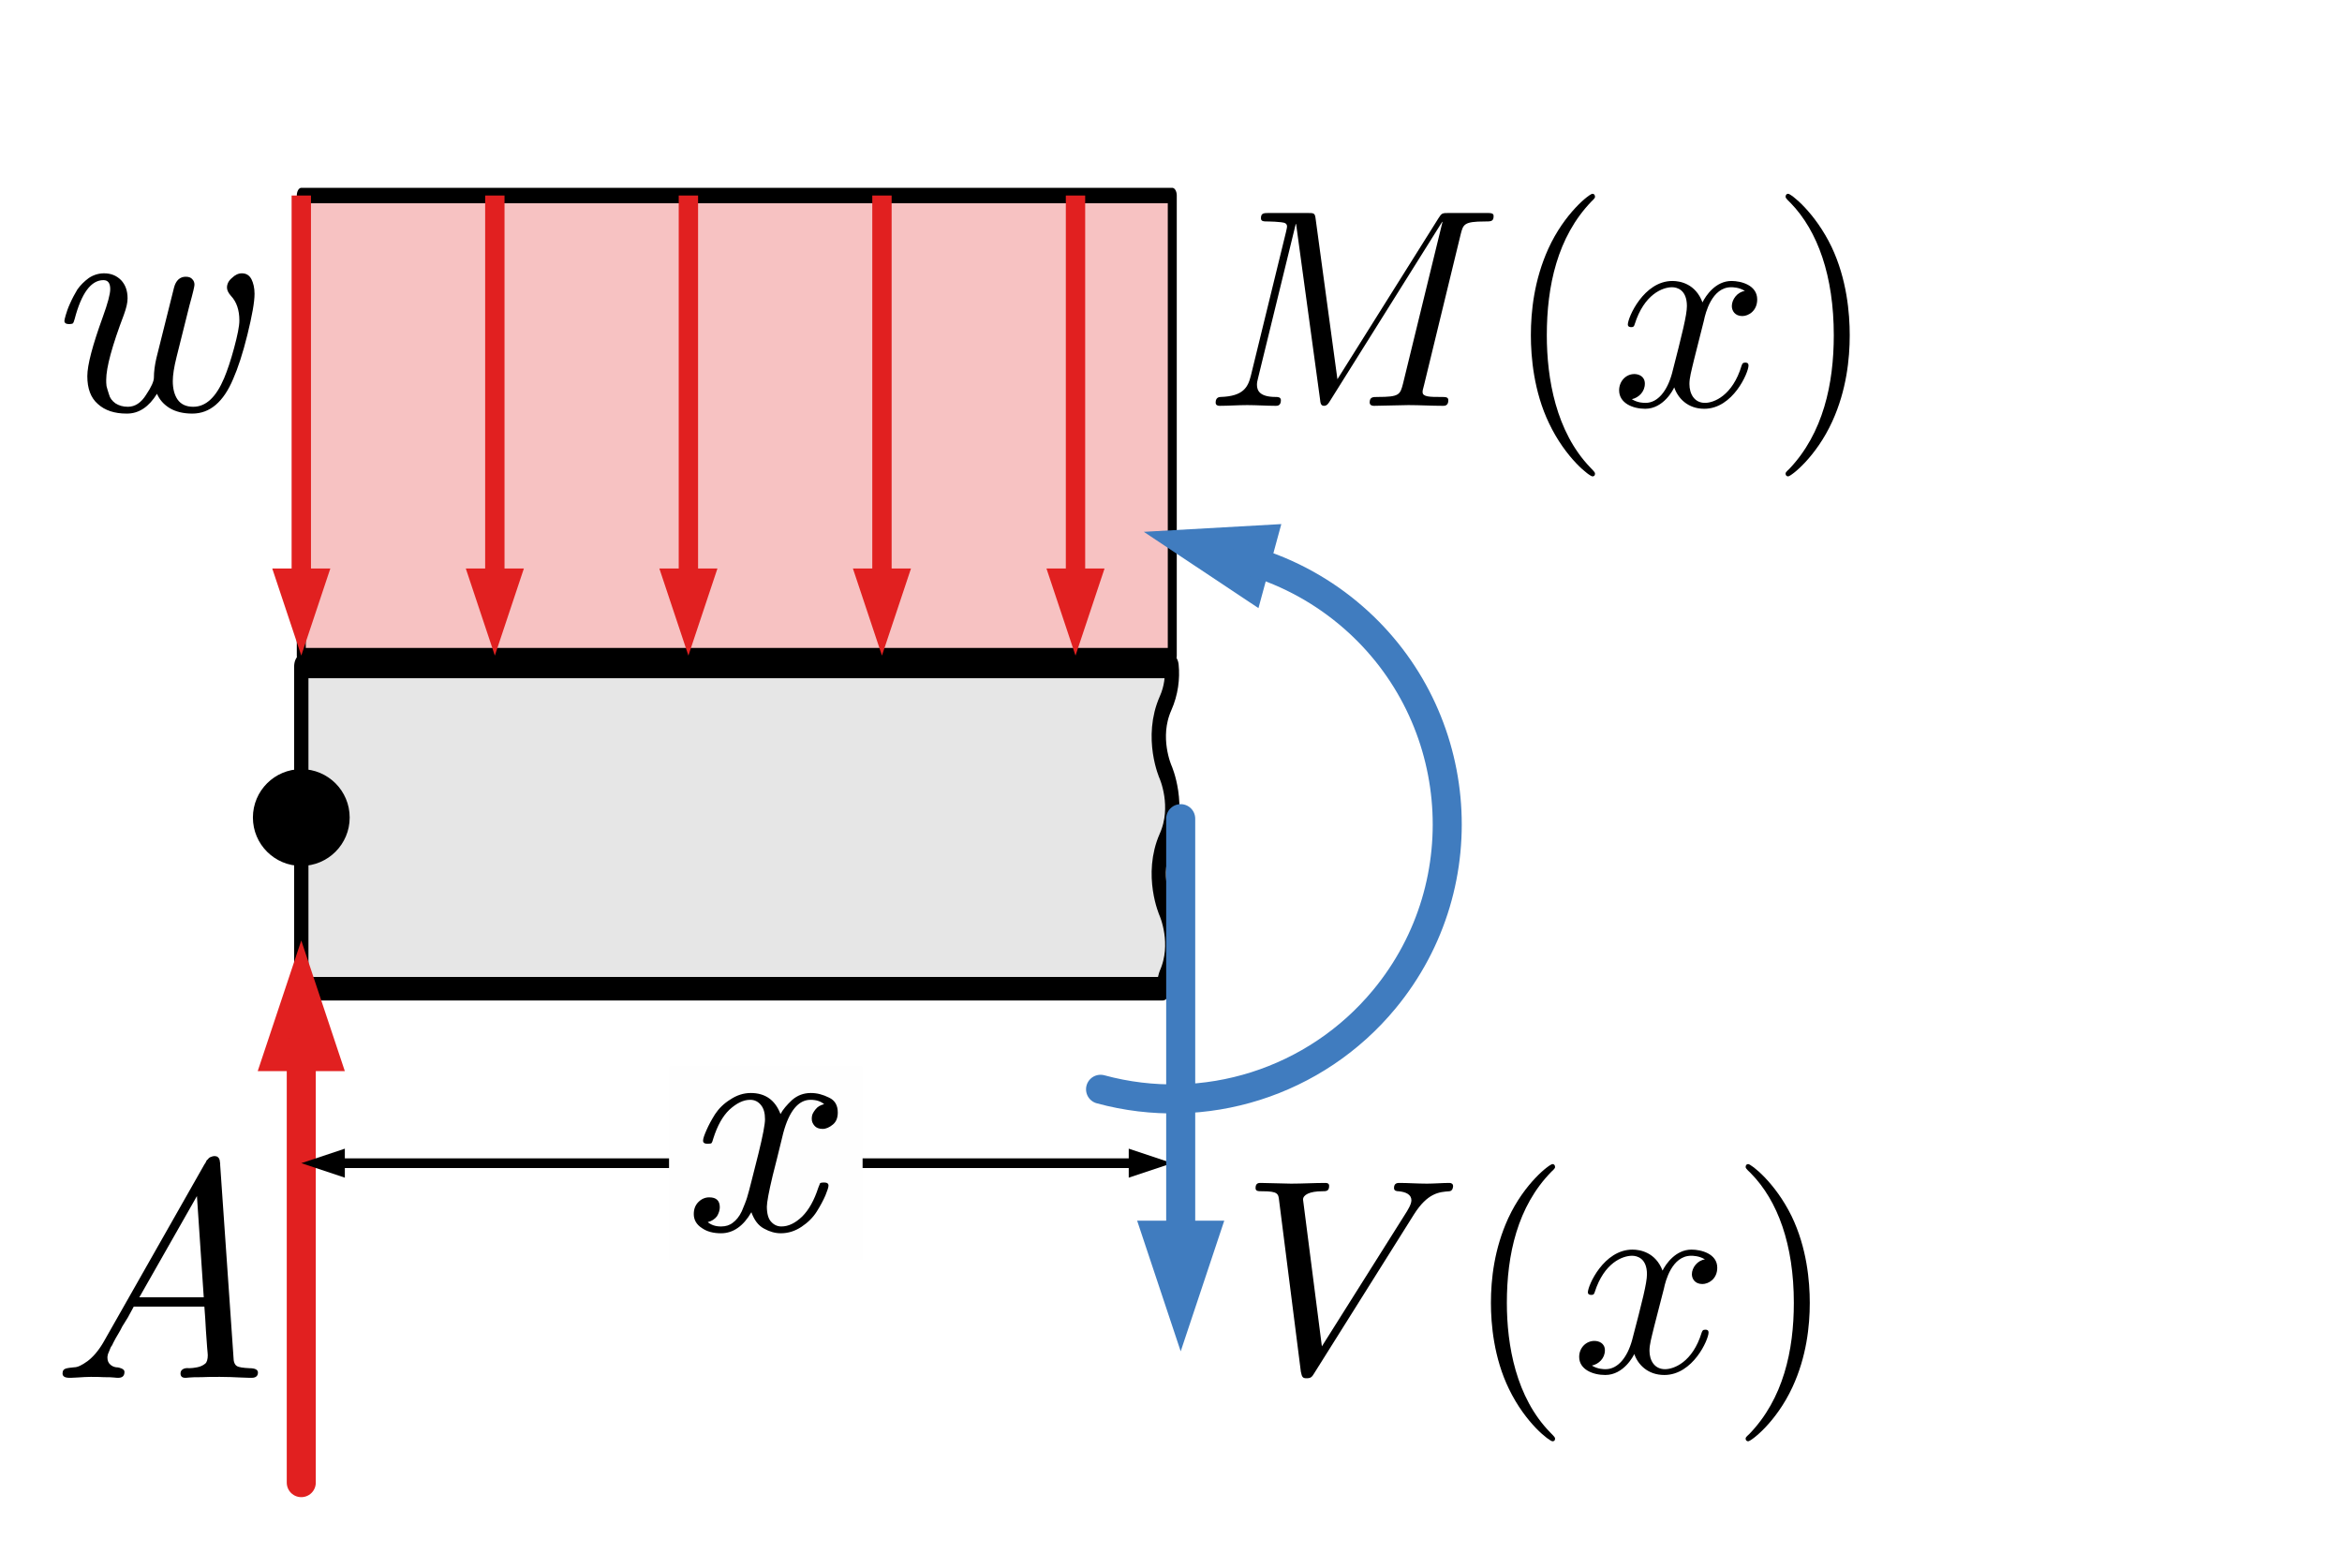
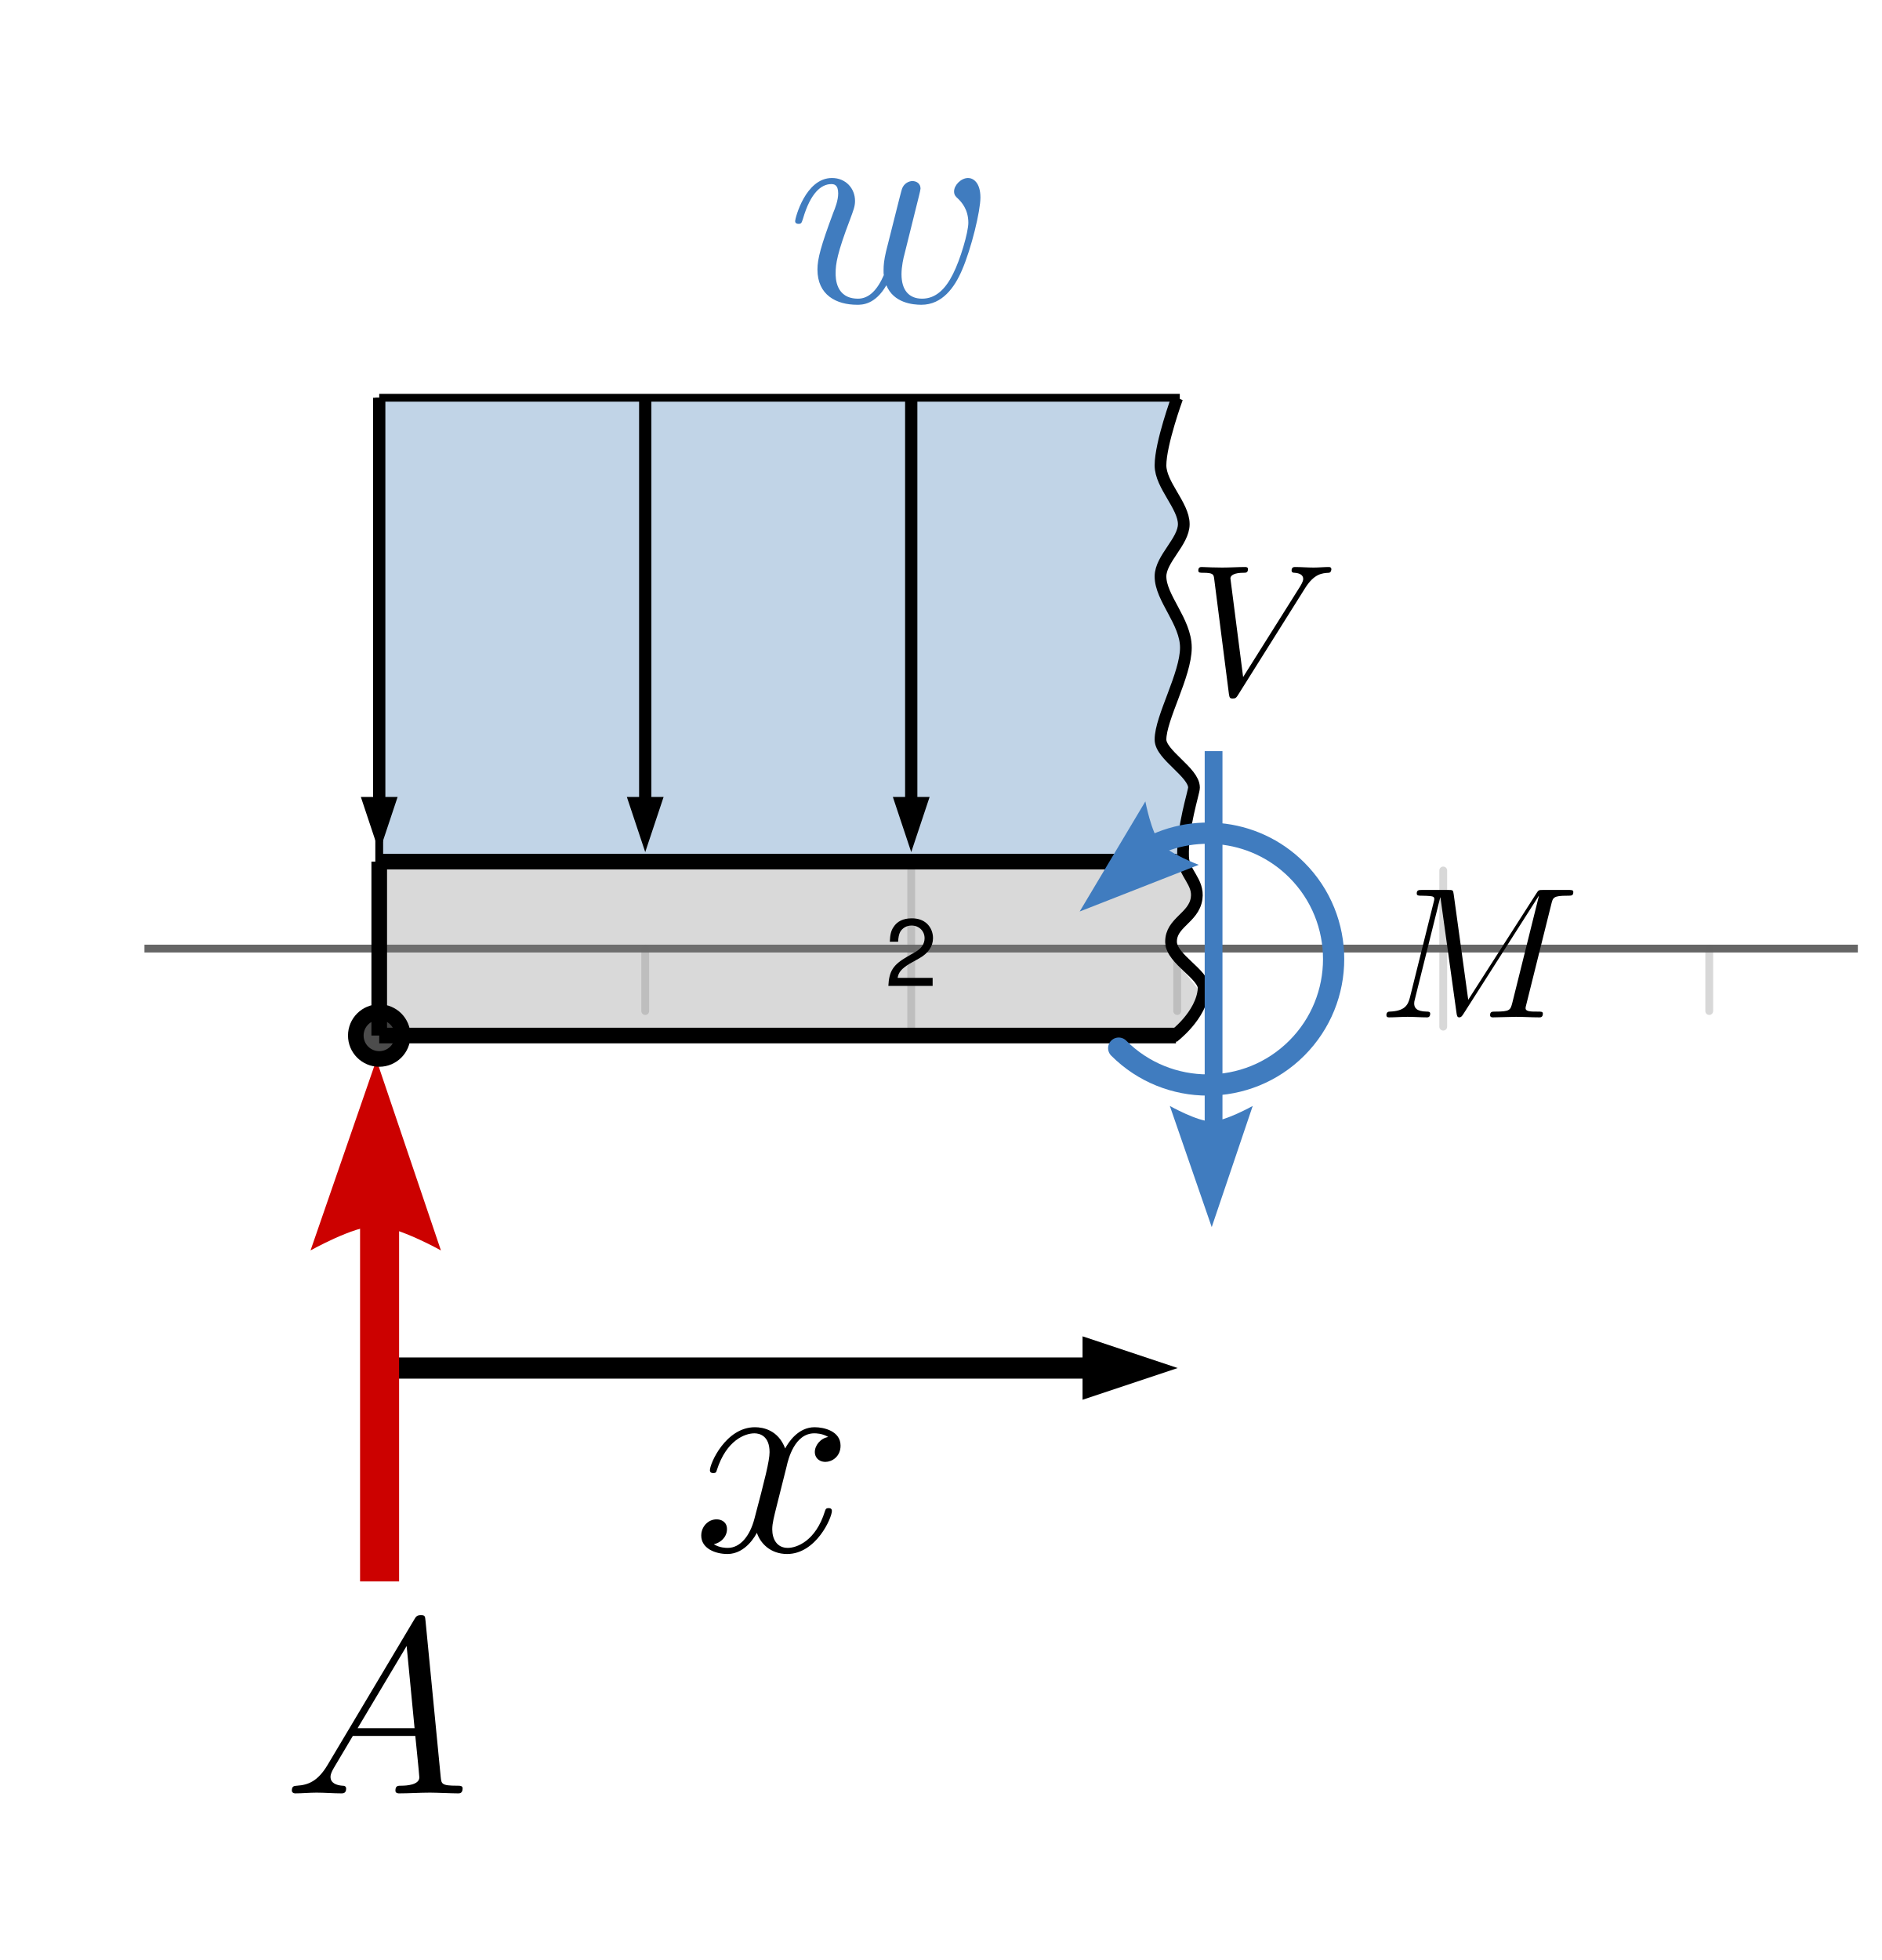
- <svg xmlns="http://www.w3.org/2000/svg" width="100%" height="100%" viewBox="0 0 121 81" version="1.1" xml:space="preserve" style="fill-rule:evenodd;clip-rule:evenodd;stroke-linecap:round;stroke-linejoin:round;stroke-miterlimit:1.5;">
-   <g transform="matrix(1,0,0,1,-560,-310)">
-     <g id="simple-beam-ex1" transform="matrix(0.666667,0,0,0.666667,120.566,306.77)">
-       <rect x="660" y="5" width="180" height="120" style="fill:none;" />
-       <g transform="matrix(-1.56158,-1.22856e-16,-1.22856e-16,-2.56477,-291.633,-1033.28)">
-         <path d="M-667.003,-424.905C-667.058,-425.236 -666.988,-425.628 -666.703,-426.019C-665.949,-427.056 -666.703,-428.093 -666.703,-428.093C-666.703,-428.093 -667.458,-429.129 -666.703,-430.166C-665.949,-431.203 -666.703,-432.239 -666.703,-432.239C-666.703,-432.239 -667.458,-433.276 -666.703,-434.313L-666.565,-434.643L-623.813,-434.643L-623.813,-424.905L-667.003,-424.905Z" style="fill:rgb(230,230,230);stroke:black;stroke-width:0.71px;" />
-       </g>
-       <g transform="matrix(1.03846,0,0,1.78301,349.962,-388.145)">
-         <rect x="320.222" y="228.908" width="65" height="20" style="fill:rgb(247,194,194);stroke:black;stroke-width:0.67px;" />
-       </g>
-       <g transform="matrix(-2.99994,-0.0197317,0.026309,-3.99991,1007.81,791.894)">
-         <g transform="matrix(-0.499989,0.00246647,-0.00328862,-0.374992,117.943,196.185)">
-           <path d="M13.316,55.346L15.566,48.596L17.816,55.346L13.316,55.346Z" style="fill:rgb(225,32,32);" />
-           <path d="M15.566,76.611L15.566,53.996" style="fill:none;stroke:rgb(225,32,32);stroke-width:1.5px;" />
-         </g>
-       </g>
-       <g transform="matrix(3.75,0,0,3.75,528.75,-546.79)">
-         <circle cx="41" cy="164" r="1" />
-       </g>
-       <g transform="matrix(0.75,0,0,3,667.5,-487)">
-         <g transform="matrix(2,-0,-0,0.5,-11.1317,163.948)">
-           <path d="M58.316,60.854L60.566,60.104L58.316,59.354L58.316,60.854Z" />
-           <path d="M17.816,60.854L15.566,60.104L17.816,59.354L17.816,60.854Z" />
-           <path d="M58.766,60.104L17.366,60.104" style="fill:none;stroke:black;stroke-width:0.5px;" />
-         </g>
-       </g>
-       <g transform="matrix(3,0,0,3,572.103,-376.716)">
-         <g transform="matrix(8,0,0,8,30.1593,162.784)">
-           <path d="M0.059,-0.014C0.059,-0.023 0.063,-0.028 0.07,-0.03C0.077,-0.032 0.087,-0.033 0.097,-0.034C0.108,-0.034 0.122,-0.041 0.14,-0.054C0.157,-0.067 0.174,-0.086 0.19,-0.113L0.517,-0.689C0.518,-0.69 0.519,-0.692 0.521,-0.695C0.522,-0.698 0.524,-0.701 0.525,-0.703C0.527,-0.704 0.529,-0.706 0.531,-0.709C0.534,-0.712 0.537,-0.713 0.54,-0.714C0.542,-0.715 0.546,-0.716 0.549,-0.716C0.551,-0.716 0.554,-0.716 0.556,-0.715C0.558,-0.715 0.56,-0.714 0.561,-0.712C0.562,-0.711 0.563,-0.71 0.564,-0.709C0.565,-0.708 0.565,-0.707 0.566,-0.704C0.567,-0.701 0.567,-0.7 0.567,-0.699C0.567,-0.699 0.567,-0.696 0.568,-0.693L0.568,-0.688L0.611,-0.067C0.611,-0.052 0.615,-0.042 0.622,-0.038C0.628,-0.034 0.642,-0.032 0.663,-0.031C0.681,-0.031 0.69,-0.026 0.69,-0.017C0.69,-0.006 0.683,-0 0.67,-0C0.667,-0 0.655,-0 0.634,-0.001C0.613,-0.002 0.591,-0.003 0.567,-0.003C0.544,-0.003 0.524,-0.003 0.507,-0.002C0.49,-0.002 0.478,-0.002 0.469,-0.001C0.461,-0 0.456,-0 0.455,-0C0.445,-0 0.44,-0.005 0.44,-0.014C0.44,-0.021 0.443,-0.025 0.448,-0.028C0.453,-0.031 0.46,-0.032 0.468,-0.031C0.475,-0.031 0.484,-0.032 0.494,-0.034C0.504,-0.036 0.513,-0.04 0.52,-0.046C0.525,-0.05 0.528,-0.06 0.528,-0.073C0.528,-0.077 0.527,-0.085 0.526,-0.097C0.525,-0.109 0.524,-0.128 0.522,-0.153C0.521,-0.177 0.519,-0.203 0.517,-0.23L0.289,-0.23C0.283,-0.219 0.277,-0.208 0.27,-0.195C0.262,-0.183 0.257,-0.173 0.252,-0.166C0.248,-0.158 0.244,-0.15 0.239,-0.142C0.233,-0.133 0.23,-0.126 0.227,-0.121C0.224,-0.116 0.222,-0.111 0.219,-0.105C0.215,-0.1 0.213,-0.095 0.212,-0.092C0.211,-0.089 0.209,-0.085 0.208,-0.082C0.206,-0.078 0.205,-0.075 0.205,-0.073C0.204,-0.07 0.204,-0.068 0.204,-0.065C0.204,-0.056 0.207,-0.048 0.213,-0.043C0.218,-0.038 0.225,-0.035 0.232,-0.034C0.239,-0.034 0.245,-0.032 0.25,-0.03C0.256,-0.027 0.259,-0.024 0.259,-0.019C0.259,-0.006 0.252,-0 0.239,-0C0.237,-0 0.232,-0 0.224,-0.001C0.217,-0.002 0.206,-0.002 0.193,-0.002C0.18,-0.003 0.165,-0.003 0.15,-0.003C0.137,-0.003 0.123,-0.002 0.107,-0.001C0.092,-0 0.083,-0 0.081,-0C0.066,-0 0.059,-0.005 0.059,-0.014ZM0.307,-0.26L0.515,-0.26L0.493,-0.587L0.307,-0.26Z" style="fill-rule:nonzero;" />
-         </g>
-       </g>
-       <g transform="matrix(1.5,0,0,1.78301,202.167,-388.145)">
-         <g transform="matrix(1,-0,-0,0.841274,304.656,220.408)">
-           <path d="M14.066,29.377L15.566,33.877L17.066,29.377L14.066,29.377Z" style="fill:rgb(225,32,32);" />
-           <path d="M15.566,30.277L15.566,10.104" style="fill:none;stroke:rgb(225,32,32);stroke-width:1px;stroke-linecap:butt;" />
-         </g>
-       </g>
-       <g transform="matrix(1.5,0,0,1.78301,217.167,-388.145)">
-         <g transform="matrix(1,-0,-0,0.841274,294.656,220.408)">
-           <path d="M24.066,29.377L25.566,33.877L27.066,29.377L24.066,29.377Z" style="fill:rgb(225,32,32);" />
-           <path d="M25.566,30.277L25.566,10.104" style="fill:none;stroke:rgb(225,32,32);stroke-width:1px;stroke-linecap:butt;" />
-         </g>
-       </g>
-       <g transform="matrix(1.5,0,0,1.78301,232.167,-388.145)">
-         <g transform="matrix(1,-0,-0,0.841274,284.656,220.408)">
-           <path d="M34.066,29.377L35.566,33.877L37.066,29.377L34.066,29.377Z" style="fill:rgb(225,32,32);" />
-           <path d="M35.566,30.277L35.566,10.104" style="fill:none;stroke:rgb(225,32,32);stroke-width:1px;stroke-linecap:butt;" />
-         </g>
-       </g>
-       <g transform="matrix(1.5,0,0,1.78301,247.167,-388.145)">
-         <g transform="matrix(1,-0,-0,0.841274,274.656,220.408)">
-           <path d="M44.066,29.377L45.566,33.877L47.066,29.377L44.066,29.377Z" style="fill:rgb(225,32,32);" />
-           <path d="M45.566,30.277L45.566,10.104" style="fill:none;stroke:rgb(225,32,32);stroke-width:1px;stroke-linecap:butt;" />
-         </g>
-       </g>
-       <g transform="matrix(1.5,0,0,1.78301,262.167,-388.145)">
-         <g transform="matrix(1,-0,-0,0.841274,264.656,220.408)">
-           <path d="M54.066,29.377L55.566,33.877L57.066,29.377L54.066,29.377Z" style="fill:rgb(225,32,32);" />
-           <path d="M55.566,30.277L55.566,10.104" style="fill:none;stroke:rgb(225,32,32);stroke-width:1px;stroke-linecap:butt;" />
-         </g>
-       </g>
-       <g transform="matrix(1.5,0,0,1.5,211.674,-318.618)">
-         <g transform="matrix(16,0,0,16,300.317,236.837)">
-           <path d="M0.083,-0.288C0.083,-0.29 0.084,-0.296 0.087,-0.306C0.09,-0.316 0.094,-0.329 0.101,-0.344C0.108,-0.36 0.116,-0.375 0.125,-0.39C0.135,-0.404 0.147,-0.416 0.162,-0.427C0.177,-0.437 0.194,-0.442 0.211,-0.442C0.233,-0.442 0.251,-0.435 0.266,-0.42C0.28,-0.405 0.287,-0.386 0.287,-0.361C0.287,-0.347 0.283,-0.33 0.275,-0.308C0.237,-0.208 0.218,-0.138 0.218,-0.098C0.218,-0.092 0.218,-0.085 0.219,-0.078C0.221,-0.071 0.223,-0.062 0.227,-0.051C0.23,-0.039 0.237,-0.03 0.248,-0.022C0.259,-0.015 0.272,-0.011 0.288,-0.011C0.311,-0.011 0.331,-0.024 0.347,-0.05C0.364,-0.075 0.372,-0.094 0.372,-0.105C0.372,-0.125 0.375,-0.146 0.38,-0.168L0.437,-0.396C0.443,-0.419 0.456,-0.431 0.475,-0.431C0.485,-0.431 0.492,-0.428 0.496,-0.423C0.501,-0.418 0.503,-0.412 0.503,-0.405C0.503,-0.4 0.498,-0.378 0.487,-0.339L0.445,-0.171C0.437,-0.139 0.433,-0.113 0.433,-0.094C0.433,-0.07 0.438,-0.05 0.448,-0.035C0.459,-0.019 0.476,-0.011 0.499,-0.011C0.54,-0.011 0.573,-0.042 0.599,-0.104C0.609,-0.128 0.62,-0.16 0.631,-0.201C0.642,-0.242 0.648,-0.271 0.648,-0.29C0.648,-0.323 0.639,-0.35 0.621,-0.369C0.612,-0.379 0.608,-0.388 0.608,-0.396C0.608,-0.407 0.613,-0.418 0.624,-0.427C0.634,-0.437 0.645,-0.442 0.656,-0.442C0.67,-0.442 0.68,-0.436 0.687,-0.423C0.693,-0.411 0.697,-0.395 0.697,-0.376C0.697,-0.349 0.689,-0.305 0.674,-0.244C0.659,-0.183 0.643,-0.135 0.628,-0.101C0.597,-0.027 0.553,0.011 0.496,0.011C0.467,0.011 0.443,0.005 0.424,-0.006C0.404,-0.018 0.39,-0.034 0.382,-0.053C0.356,-0.011 0.324,0.011 0.285,0.011C0.285,0.011 0.285,0.011 0.284,0.011C0.245,0.011 0.214,0.001 0.191,-0.02C0.168,-0.04 0.157,-0.07 0.157,-0.11C0.157,-0.146 0.174,-0.21 0.207,-0.301C0.223,-0.345 0.231,-0.375 0.231,-0.391C0.231,-0.41 0.224,-0.42 0.209,-0.42C0.169,-0.42 0.138,-0.378 0.116,-0.294C0.114,-0.286 0.112,-0.282 0.11,-0.28C0.108,-0.279 0.104,-0.278 0.098,-0.278C0.088,-0.278 0.083,-0.282 0.083,-0.288Z" style="fill-rule:nonzero;" />
-         </g>
-       </g>
-       <g transform="matrix(1.5,0,0,1.5,705,82.6956)">
-         <g id="surface1">
-           <g transform="matrix(0.666667,0,0,0.666667,4,3.20296)">
-             <rect x="0" y="0" width="15" height="15" style="fill:rgb(254,254,254);" />
+ <svg xmlns="http://www.w3.org/2000/svg" width="100%" height="100%" viewBox="0 0 241 251" version="1.1" xml:space="preserve" style="fill-rule:evenodd;clip-rule:evenodd;">
+   <g transform="matrix(1,0,0,1,-1364,-1484)">
+     <g id="simple-beam-ex1" transform="matrix(0.515992,0,0,1.85347,1353.66,1854.05)">
+       <rect x="21.897" y="-199.378" width="465.123" height="134.882" style="fill:none;" />
+       <clipPath id="_clip1">
+         <rect x="21.897" y="-199.378" width="465.123" height="134.882" />
+       </clipPath>
+       <g clip-path="url(#_clip1)">
+         <g transform="matrix(1.80367,0,0,0.401533,-3519.17,-830.506)">
+           <g transform="matrix(1.07448,0,0,1.34367,1977.81,1534.8)">
+             <g id="jsxgraph0_jxgBoard1L12" transform="matrix(0.476061,0,0,1,2.09575,0)">
+               <path d="M4,148.5L465,148.5" style="fill:none;fill-rule:nonzero;stroke:rgb(102,102,102);stroke-width:1px;" />
+             </g>
+             <path id="jsxgraph0_jxgBoard1L12_ticks_1" d="M68.143,148.5L68.143,156.5M102.214,138.5L102.214,158.5M136.286,148.5L136.286,156.5M170.357,138.5L170.357,158.5M204.429,148.5L204.429,156.5M238.5,138.5L238.5,158.5M272.571,148.5L272.571,156.5M306.643,138.5L306.643,158.5M340.714,148.5L340.714,156.5M374.786,138.5L374.786,158.5M408.857,148.5L408.857,156.5M442.929,138.5L442.929,158.5" style="fill:none;stroke:rgb(102,102,102);stroke-opacity:0.25;stroke-width:1px;stroke-linecap:round;stroke-linejoin:round;" />
          </g>
-           <g transform="matrix(1,0,0,1,-381.542,-373.277)">
-             <g transform="matrix(16,0,0,16,385.972,384.926)">
-               <path d="M0.053,-0.051C0.053,-0.067 0.058,-0.08 0.068,-0.09C0.078,-0.1 0.09,-0.105 0.103,-0.105C0.126,-0.105 0.137,-0.094 0.137,-0.073C0.137,-0.064 0.134,-0.054 0.128,-0.044C0.121,-0.035 0.111,-0.028 0.098,-0.025C0.109,-0.016 0.123,-0.011 0.14,-0.011L0.142,-0.011C0.156,-0.011 0.169,-0.015 0.179,-0.023C0.19,-0.031 0.2,-0.043 0.208,-0.06C0.215,-0.077 0.221,-0.091 0.225,-0.104C0.229,-0.118 0.234,-0.135 0.239,-0.156C0.247,-0.188 0.255,-0.219 0.262,-0.247C0.276,-0.304 0.283,-0.341 0.283,-0.357C0.283,-0.377 0.279,-0.392 0.27,-0.403C0.261,-0.414 0.25,-0.42 0.235,-0.42C0.213,-0.42 0.191,-0.409 0.168,-0.388C0.146,-0.367 0.129,-0.336 0.116,-0.295C0.114,-0.287 0.112,-0.282 0.11,-0.28C0.109,-0.279 0.105,-0.278 0.098,-0.278C0.088,-0.278 0.083,-0.281 0.083,-0.288C0.083,-0.295 0.087,-0.306 0.094,-0.322C0.101,-0.338 0.11,-0.355 0.122,-0.374C0.134,-0.392 0.15,-0.408 0.171,-0.421C0.192,-0.435 0.214,-0.442 0.237,-0.442C0.284,-0.442 0.316,-0.419 0.333,-0.374C0.341,-0.389 0.354,-0.404 0.37,-0.419C0.387,-0.434 0.407,-0.442 0.431,-0.442C0.451,-0.442 0.47,-0.437 0.49,-0.427C0.509,-0.418 0.518,-0.402 0.518,-0.379C0.518,-0.362 0.513,-0.349 0.502,-0.34C0.491,-0.331 0.48,-0.326 0.469,-0.326C0.457,-0.326 0.448,-0.33 0.443,-0.336C0.437,-0.343 0.434,-0.35 0.434,-0.358C0.434,-0.361 0.434,-0.365 0.435,-0.369C0.436,-0.374 0.439,-0.38 0.446,-0.389C0.453,-0.398 0.462,-0.403 0.474,-0.406C0.463,-0.415 0.449,-0.42 0.43,-0.42C0.391,-0.42 0.361,-0.384 0.342,-0.313C0.326,-0.248 0.315,-0.202 0.308,-0.176C0.295,-0.122 0.289,-0.088 0.289,-0.075C0.289,-0.052 0.294,-0.035 0.303,-0.026C0.312,-0.016 0.323,-0.011 0.336,-0.011C0.359,-0.011 0.381,-0.022 0.403,-0.043C0.425,-0.065 0.442,-0.096 0.455,-0.136C0.458,-0.144 0.46,-0.149 0.461,-0.151C0.463,-0.152 0.467,-0.153 0.473,-0.153C0.483,-0.153 0.488,-0.15 0.488,-0.143C0.488,-0.137 0.484,-0.126 0.478,-0.111C0.471,-0.095 0.462,-0.078 0.45,-0.059C0.438,-0.04 0.422,-0.024 0.401,-0.01C0.38,0.004 0.358,0.011 0.334,0.011C0.316,0.011 0.298,0.006 0.28,-0.004C0.261,-0.014 0.248,-0.032 0.239,-0.057C0.213,-0.012 0.18,0.011 0.141,0.011C0.117,0.011 0.096,0.006 0.079,-0.006C0.062,-0.017 0.053,-0.032 0.053,-0.051Z" style="fill-rule:nonzero;" />
+           <g transform="matrix(1.07448,0,0,1.34367,1977.81,1534.8)">
+             <g id="jsxgraph0_beam" transform="matrix(0.248685,0,0,1,25.5984,0)">
+               <path d="M34.071,137.363L442.929,137.363L457.846,141.721L438.118,148.149L458.024,154.391L442.929,159.637L34.071,159.637L34.071,137.363Z" style="fill:rgb(128,128,128);fill-opacity:0.3;" />
+             </g>
+             <g id="jsxgraph0_jxgBoard1Py40" transform="matrix(0.714104,0,0,1,9.74088,0)">
+               <path d="M34.071,137.363L34.071,77.963L177.207,77.838L174.758,87.315L177.88,93.951L173.672,100.613L178.545,109.888L174.154,121.685L180.509,128.273L177.447,137.53L34.071,137.363Z" style="fill:rgb(48,112,173);fill-opacity:0.3;" />
            </g>
          </g>
-         </g>
-       </g>
-       <g transform="matrix(2,0,0,1,-870,2.76548)">
-         <g transform="matrix(0.75,0,0,1.5,517.334,-325.681)">
-           <path d="M390.222,272L390.222,283.908" style="fill:none;stroke:black;stroke-width:0.5px;" />
-         </g>
-         <g transform="matrix(1.34589e-16,-4.39601,-1.43813,-1.7612e-16,958.301,2282.12)">
-           <g transform="matrix(-0.298539,0.377305,-0.246867,-0.456279,574.546,99.0102)">
-             <g transform="matrix(-0.561313,0.678803,0.678803,0.561313,149.593,45.4675)">
-               <path d="M66.199,27.083L59.095,27.483L65.018,31.425L66.199,27.083Z" style="fill:rgb(64,124,191);" />
-               <path d="M64.306,28.9C66.256,29.43 68.07,30.37 69.627,31.658C75.663,36.649 76.511,45.602 71.519,51.638C67.969,55.931 62.236,57.75 56.86,56.288C62.236,57.75 67.969,55.931 71.519,51.638C76.511,45.602 75.663,36.649 69.627,31.658C68.07,30.37 66.256,29.43 64.306,28.9Z" style="fill:none;stroke:rgb(64,124,191);stroke-width:1.5px;stroke-linecap:butt;" />
+           <g transform="matrix(1.07448,0,0,1.34367,1977.81,1534.8)">
+             <g id="jsxgraph0_jxgBoard1L6" transform="matrix(0.496919,0,0,1,17.1407,-1.77636e-15)">
+               <path d="M239.44,159.637L34.071,159.637" style="fill:none;fill-rule:nonzero;stroke:black;stroke-width:2px;" />
            </g>
+             <path id="jsxgraph0_jxgBoard1L7" d="M34.071,159.637L34.071,137.363" style="fill:none;fill-rule:nonzero;stroke:black;stroke-width:2px;" />
+             <g id="jsxgraph0_jxgBoard1L8" transform="matrix(0.496919,0,0,1,17.1407,-1.77636e-15)">
+               <path d="M34.071,137.363L239.633,137.363" style="fill:none;fill-rule:nonzero;stroke:black;stroke-width:2px;" />
+             </g>
+             <g id="jsxgraph0_jxgBoard1L36" transform="matrix(0.752403,0,0,1,8.43597,0)">
+               <path d="M34.071,77.963L170.357,77.963" style="fill:none;fill-rule:nonzero;stroke:black;stroke-width:1px;" />
+             </g>
+             <g id="jsxgraph0_jxgBoard1L38" transform="matrix(0.750369,0,0,1,8.5053,0)">
+               <path d="M170.357,137.363L34.071,137.363" style="fill:none;fill-rule:nonzero;stroke:black;stroke-width:1px;" />
+             </g>
+             <path id="jsxgraph0_jxgBoard1L39" d="M34.071,137.363L34.071,77.963" style="fill:none;fill-rule:nonzero;stroke:black;stroke-width:1px;" />
          </g>
-           <g id="path17940" transform="matrix(-0.569687,0,0,-0.870694,557.904,126.568)">
-             <g transform="matrix(-3.66756e-17,0.598958,0.598958,3.66756e-17,68.8835,-9.34766)">
-               <path d="M58.752,63.078L61.002,69.828L63.252,63.078L58.752,63.078Z" style="fill:rgb(64,124,191);fill-rule:nonzero;" />
-               <path d="M61.002,64.428L61.002,42.303" style="fill:none;fill-rule:nonzero;stroke:rgb(64,124,191);stroke-width:1.5px;" />
-             </g>
-           </g>
-         </g>
-         <g transform="matrix(0.898778,0,0,1.83253,809.435,11.8817)">
-           <g id="surface11">
-             <g transform="matrix(1,0,0,1,1.9982,11.8156)">
-               <g id="glyph0-1">
-                 <path d="M11.063,-7.25C11.172,-7.672 11.203,-7.797 12.094,-7.797C12.375,-7.797 12.484,-7.797 12.484,-8.031C12.484,-8.156 12.359,-8.156 12.156,-8.156L10.578,-8.156C10.266,-8.156 10.25,-8.156 10.109,-7.938L5.75,-1.125L4.813,-7.891C4.781,-8.156 4.75,-8.156 4.453,-8.156L2.813,-8.156C2.578,-8.156 2.453,-8.156 2.453,-7.938C2.453,-7.797 2.563,-7.797 2.797,-7.797C2.953,-7.797 3.172,-7.781 3.313,-7.766C3.5,-7.75 3.578,-7.703 3.578,-7.578C3.578,-7.531 3.563,-7.5 3.531,-7.344L2.016,-1.266C1.891,-0.781 1.688,-0.406 0.719,-0.375C0.656,-0.375 0.5,-0.359 0.5,-0.141C0.5,-0.031 0.578,0 0.672,0C1.047,0 1.469,-0.031 1.859,-0.031C2.266,-0.031 2.703,0 3.094,0C3.156,0 3.313,0 3.313,-0.234C3.313,-0.375 3.172,-0.375 3.094,-0.375C2.422,-0.375 2.281,-0.625 2.281,-0.891C2.281,-0.984 2.297,-1.047 2.328,-1.172L3.953,-7.688L3.969,-7.688L5,-0.281C5.016,-0.125 5.031,0 5.172,0C5.313,0 5.375,-0.125 5.438,-0.219L10.266,-7.781L10.281,-7.781L8.578,-0.938C8.453,-0.469 8.422,-0.375 7.484,-0.375C7.281,-0.375 7.141,-0.375 7.141,-0.141C7.141,0 7.297,0 7.328,0C7.656,0 8.469,-0.031 8.813,-0.031C9.297,-0.031 9.813,0 10.297,0C10.375,0 10.531,0 10.531,-0.234C10.531,-0.375 10.422,-0.375 10.203,-0.375C9.75,-0.375 9.422,-0.375 9.422,-0.578C9.422,-0.641 9.422,-0.656 9.484,-0.875L11.063,-7.25Z" style="fill-rule:nonzero;" />
+           <g transform="matrix(1.07448,0,0,1.34367,1977.81,1534.8)">
+             <g id="jsxgraph0_jxgBoard1L44" transform="matrix(1,0,0,1.08958,0,-6.9841)">
+               <path d="M34.071,131.363L34.071,77.963" style="fill:none;fill-rule:nonzero;" />
+               <g transform="matrix(1,-0,-0,0.917782,-14.4966,31.2126)">
+                 <path d="M46.215,102.063L48.568,109.122L50.921,102.063L46.215,102.063Z" style="fill-rule:nonzero;" />
+                 <path d="M48.568,103.475L48.568,50.938" style="fill:none;fill-rule:nonzero;stroke:black;stroke-width:1.57px;" />
              </g>
            </g>
-             <g transform="matrix(1,0,0,1,14.9006,11.8156)">
-               <g id="glyph1-1">
-                 <path d="M3.953,2.875C3.953,2.828 3.953,2.813 3.75,2.609C2.266,1.094 1.875,-1.156 1.875,-2.984C1.875,-5.063 2.328,-7.141 3.797,-8.641C3.953,-8.781 3.953,-8.813 3.953,-8.844C3.953,-8.922 3.906,-8.969 3.844,-8.969C3.719,-8.969 2.641,-8.156 1.938,-6.641C1.328,-5.313 1.188,-4 1.188,-2.984C1.188,-2.063 1.313,-0.609 1.969,0.734C2.688,2.219 3.719,2.984 3.844,2.984C3.906,2.984 3.953,2.953 3.953,2.875Z" style="fill-rule:nonzero;" />
+             <g id="jsxgraph0_jxgBoard1L47" transform="matrix(1,0,0,1.08958,0,-6.9841)">
+               <path d="M68.143,131.363L68.143,77.963" style="fill:none;fill-rule:nonzero;" />
+               <g transform="matrix(1,-0,-0,0.917782,-14.4966,31.2126)">
+                 <path d="M80.287,102.063L82.639,109.122L84.992,102.063L80.287,102.063Z" style="fill-rule:nonzero;" />
+                 <path d="M82.639,103.475L82.639,50.938" style="fill:none;fill-rule:nonzero;stroke:black;stroke-width:1.57px;" />
              </g>
            </g>
-             <g transform="matrix(1,0,0,1,19.5494,11.8156)">
-               <g id="glyph0-2">
-                 <path d="M4,-3.609C4.063,-3.922 4.344,-5.016 5.172,-5.016C5.234,-5.016 5.516,-5.016 5.766,-4.859C5.438,-4.813 5.203,-4.5 5.203,-4.219C5.203,-4.031 5.328,-3.797 5.656,-3.797C5.922,-3.797 6.297,-4.016 6.297,-4.5C6.297,-5.109 5.594,-5.281 5.188,-5.281C4.5,-5.281 4.078,-4.656 3.938,-4.375C3.641,-5.156 2.984,-5.281 2.641,-5.281C1.406,-5.281 0.719,-3.734 0.719,-3.438C0.719,-3.328 0.844,-3.328 0.859,-3.328C0.953,-3.328 0.984,-3.344 1.016,-3.453C1.422,-4.719 2.219,-5.016 2.625,-5.016C2.844,-5.016 3.266,-4.906 3.266,-4.219C3.266,-3.844 3.063,-3.047 2.625,-1.375C2.422,-0.641 2.016,-0.125 1.484,-0.125C1.406,-0.125 1.141,-0.125 0.891,-0.281C1.188,-0.344 1.453,-0.594 1.453,-0.938C1.453,-1.25 1.188,-1.344 1,-1.344C0.641,-1.344 0.344,-1.047 0.344,-0.656C0.344,-0.109 0.938,0.125 1.469,0.125C2.266,0.125 2.688,-0.703 2.719,-0.781C2.875,-0.328 3.297,0.125 4.016,0.125C5.25,0.125 5.922,-1.406 5.922,-1.703C5.922,-1.828 5.828,-1.828 5.781,-1.828C5.672,-1.828 5.656,-1.781 5.625,-1.703C5.234,-0.422 4.422,-0.125 4.047,-0.125C3.578,-0.125 3.375,-0.516 3.375,-0.922C3.375,-1.188 3.453,-1.453 3.578,-1.969L4,-3.609Z" style="fill-rule:nonzero;" />
+             <g id="jsxgraph0_jxgBoard1L50" transform="matrix(1,0,0,1.08958,0,-6.9841)">
+               <path d="M102.214,131.363L102.214,77.963" style="fill:none;fill-rule:nonzero;" />
+               <g transform="matrix(1,-0,-0,0.917782,-14.4966,31.2126)">
+                 <path d="M114.358,102.063L116.711,109.122L119.064,102.063L114.358,102.063Z" style="fill-rule:nonzero;" />
+                 <path d="M116.711,103.475L116.711,50.938" style="fill:none;fill-rule:nonzero;stroke:black;stroke-width:1.57px;" />
              </g>
            </g>
-             <g transform="matrix(1,0,0,1,26.3822,11.8156)">
-               <g id="glyph1-2">
-                 <path d="M3.453,-2.984C3.453,-3.922 3.328,-5.359 2.672,-6.719C1.953,-8.188 0.922,-8.969 0.797,-8.969C0.734,-8.969 0.688,-8.922 0.688,-8.844C0.688,-8.813 0.688,-8.781 0.906,-8.578C2.078,-7.391 2.766,-5.484 2.766,-2.984C2.766,-0.938 2.313,1.156 0.844,2.672C0.688,2.813 0.688,2.828 0.688,2.875C0.688,2.938 0.734,2.984 0.797,2.984C0.922,2.984 2,2.172 2.703,0.656C3.313,-0.656 3.453,-1.984 3.453,-2.984Z" style="fill-rule:nonzero;" />
+             <g id="jsxgraph0_jxgBoard1L53" transform="matrix(1,0,0,1.08958,0,-6.9841)">
+               <path d="M135.765,153.063C135.765,153.063 139.422,150.58 139.669,147.438C139.801,145.759 135.538,143.955 135.494,141.932C135.444,139.64 138.408,139.111 138.767,136.809C139.075,134.831 137.109,133.887 137.037,131.923C136.91,128.45 138.434,124.326 138.434,123.781C138.434,121.993 134.142,119.929 134.142,118.141C134.142,115.586 137.394,110.528 137.394,107.33C137.394,104.256 134.142,101.512 134.142,98.954C134.142,96.911 137.124,94.859 137.124,92.816C137.124,90.642 134.142,88.213 134.142,85.906C134.142,83.346 136.286,77.963 136.286,77.963" style="fill:none;fill-rule:nonzero;stroke:black;stroke-width:1.5px;" />
+             </g>
+             <g transform="matrix(0.864428,0,0,1,-495.559,19.5495)">
+               <g transform="matrix(1.15683,-0,-0,1,556.51,7.47507)">
+                 <path d="M138.654,171.131L150.842,175.193L138.654,179.256L138.654,171.131Z" />
+                 <path d="M48.915,175.193L141.092,175.193" style="fill:none;stroke:black;stroke-width:2.71px;stroke-linejoin:round;stroke-miterlimit:1.5;" />
              </g>
            </g>
          </g>
-         </g>
-         <g transform="matrix(0.898778,0,0,1.79756,810.827,87.1875)">
-           <g id="surface12">
-             <g transform="matrix(1,0,0,1,1.9982,11.8156)">
-               <g id="glyph0-11">
-                 <path d="M7.5,-6.797C8.094,-7.734 8.594,-7.766 9.031,-7.797C9.188,-7.813 9.188,-8.016 9.188,-8.016C9.188,-8.109 9.125,-8.156 9.031,-8.156C8.719,-8.156 8.375,-8.125 8.063,-8.125C7.656,-8.125 7.25,-8.156 6.875,-8.156C6.797,-8.156 6.641,-8.156 6.641,-7.938C6.641,-7.813 6.75,-7.797 6.844,-7.797C7.156,-7.766 7.391,-7.656 7.391,-7.406C7.391,-7.219 7.203,-6.953 7.203,-6.938L3.531,-1.109L2.719,-7.438C2.719,-7.641 3,-7.797 3.547,-7.797C3.719,-7.797 3.844,-7.797 3.844,-8.031C3.844,-8.141 3.75,-8.156 3.688,-8.156C3.203,-8.156 2.688,-8.125 2.203,-8.125C1.984,-8.125 1.75,-8.141 1.547,-8.141C1.328,-8.141 1.094,-8.156 0.891,-8.156C0.813,-8.156 0.672,-8.156 0.672,-7.938C0.672,-7.797 0.781,-7.797 0.969,-7.797C1.641,-7.797 1.656,-7.688 1.688,-7.391L2.625,-0.016C2.672,0.234 2.719,0.266 2.875,0.266C3.063,0.266 3.109,0.203 3.203,0.047L7.5,-6.797Z" style="fill-rule:nonzero;" />
-               </g>
-             </g>
-             <g transform="matrix(1,0,0,1,11.6294,11.8156)">
-               <g id="glyph1-11">
-                 <path d="M3.953,2.875C3.953,2.828 3.953,2.813 3.75,2.609C2.266,1.094 1.875,-1.156 1.875,-2.984C1.875,-5.063 2.328,-7.141 3.797,-8.641C3.953,-8.781 3.953,-8.813 3.953,-8.844C3.953,-8.922 3.906,-8.969 3.844,-8.969C3.719,-8.969 2.641,-8.156 1.938,-6.641C1.328,-5.313 1.188,-4 1.188,-2.984C1.188,-2.063 1.313,-0.609 1.969,0.734C2.688,2.219 3.719,2.984 3.844,2.984C3.906,2.984 3.953,2.953 3.953,2.875Z" style="fill-rule:nonzero;" />
-               </g>
-             </g>
-             <g transform="matrix(1,0,0,1,16.2782,11.8156)">
-               <g id="glyph0-21">
-                 <path d="M4,-3.609C4.063,-3.922 4.344,-5.016 5.172,-5.016C5.234,-5.016 5.516,-5.016 5.766,-4.859C5.438,-4.813 5.203,-4.5 5.203,-4.219C5.203,-4.031 5.328,-3.797 5.656,-3.797C5.922,-3.797 6.297,-4.016 6.297,-4.5C6.297,-5.109 5.594,-5.281 5.188,-5.281C4.5,-5.281 4.078,-4.656 3.938,-4.375C3.641,-5.156 2.984,-5.281 2.641,-5.281C1.406,-5.281 0.719,-3.734 0.719,-3.438C0.719,-3.328 0.844,-3.328 0.859,-3.328C0.953,-3.328 0.984,-3.344 1.016,-3.453C1.422,-4.719 2.219,-5.016 2.625,-5.016C2.844,-5.016 3.266,-4.906 3.266,-4.219C3.266,-3.844 3.063,-3.047 2.625,-1.375C2.422,-0.641 2.016,-0.125 1.484,-0.125C1.406,-0.125 1.141,-0.125 0.891,-0.281C1.188,-0.344 1.453,-0.594 1.453,-0.938C1.453,-1.25 1.188,-1.344 1,-1.344C0.641,-1.344 0.344,-1.047 0.344,-0.656C0.344,-0.109 0.938,0.125 1.469,0.125C2.266,0.125 2.688,-0.703 2.719,-0.781C2.875,-0.328 3.297,0.125 4.016,0.125C5.25,0.125 5.922,-1.406 5.922,-1.703C5.922,-1.828 5.828,-1.828 5.781,-1.828C5.672,-1.828 5.656,-1.781 5.625,-1.703C5.234,-0.422 4.422,-0.125 4.047,-0.125C3.578,-0.125 3.375,-0.516 3.375,-0.922C3.375,-1.188 3.453,-1.453 3.578,-1.969L4,-3.609Z" style="fill-rule:nonzero;" />
-               </g>
-             </g>
-             <g transform="matrix(1,0,0,1,23.111,11.8156)">
-               <g id="glyph1-21">
-                 <path d="M3.453,-2.984C3.453,-3.922 3.328,-5.359 2.672,-6.719C1.953,-8.188 0.922,-8.969 0.797,-8.969C0.734,-8.969 0.688,-8.922 0.688,-8.844C0.688,-8.813 0.688,-8.781 0.906,-8.578C2.078,-7.391 2.766,-5.484 2.766,-2.984C2.766,-0.938 2.313,1.156 0.844,2.672C0.688,2.813 0.688,2.828 0.688,2.875C0.688,2.938 0.734,2.984 0.797,2.984C0.922,2.984 2,2.172 2.703,0.656C3.313,-0.656 3.453,-1.984 3.453,-2.984Z" style="fill-rule:nonzero;" />
+           <g transform="matrix(1.07448,0,0,1.34367,1977.81,1534.8)">
+             <g transform="matrix(-1,-1.22465e-16,1.22465e-16,-1,204.473,288.945)">
+               <g>
+                 <g>
+                   <path id="jsxgraph0_jxgBoard1L76" d="M170.357,59.4L170.357,117.363" style="fill:none;fill-rule:nonzero;stroke:rgb(204,1,0);stroke-width:5px;" />
+                   <g transform="matrix(1,0,0,1,-2495.86,-1576.29)">
+                     <path d="M2658.36,1678.08L2666.62,1702.49L2675.06,1678.08C2675.06,1678.08 2669.51,1681.2 2666.72,1681.2C2663.94,1681.2 2658.36,1678.08 2658.36,1678.08Z" style="fill:rgb(204,1,0);" />
+                   </g>
+                 </g>
              </g>
            </g>
          </g>
+           <g transform="matrix(1.07448,0,0,1.34367,1977.81,1534.8)">
+             <g id="jsxgraph0_jxgBoard1L12_ticks_12Label1" transform="matrix(1,0,0,1,102.214,153.3)">
+               <text x="-3.337px" y="0px" style="font-family:'Helvetica';font-size:12px;">2</text>
+             </g>
+             <circle id="jsxgraph0_jxgBoard1P57" cx="34.071" cy="159.637" r="3" style="fill-opacity:0.7;stroke:black;stroke-width:2px;" />
+           </g>
+         </g>
+         <g transform="matrix(2.08333,0,0,1.06386,-123.323,26.5699)">
+           <g id="glyph-0-1" transform="matrix(0.697385,0,0,0.380191,210.354,-167.543)">
+             <path d="M20.016,-18.141C21.578,-20.625 22.922,-20.719 24.094,-20.781C24.484,-20.813 24.516,-21.359 24.516,-21.391C24.516,-21.641 24.359,-21.766 24.094,-21.766C23.266,-21.766 22.344,-21.672 21.484,-21.672C20.438,-21.672 19.344,-21.766 18.328,-21.766C18.141,-21.766 17.719,-21.766 17.719,-21.172C17.719,-20.813 18.016,-20.781 18.234,-20.781C19.094,-20.719 19.703,-20.406 19.703,-19.734C19.703,-19.25 19.219,-18.547 19.219,-18.516L9.438,-2.969L7.266,-19.828C7.266,-20.375 8,-20.781 9.469,-20.781C9.906,-20.781 10.266,-20.781 10.266,-21.422C10.266,-21.703 10.016,-21.766 9.813,-21.766C8.547,-21.766 7.172,-21.672 5.859,-21.672C5.297,-21.672 4.688,-21.703 4.109,-21.703C3.531,-21.703 2.938,-21.766 2.391,-21.766C2.172,-21.766 1.781,-21.766 1.781,-21.172C1.781,-20.781 2.078,-20.781 2.578,-20.781C4.359,-20.781 4.406,-20.5 4.5,-19.703L7.016,-0.031C7.109,0.609 7.234,0.703 7.656,0.703C8.156,0.703 8.281,0.547 8.547,0.125L20.016,-18.141Z" style="fill-rule:nonzero;" />
+           </g>
+           <g id="VM" transform="matrix(0.635693,0,0,0.635693,89.719,-65.7056)">
+             <g>
+               <g transform="matrix(-0.794697,0.433245,0.794697,0.433245,193.491,-154.823)">
+                 <g>
+                   <path d="M46,25C46,36.59 36.59,46 25,46C13.41,46 4,36.59 4,25C4,14.777 11.32,6.251 21,4.381" style="fill:none;stroke:rgb(64,124,191);stroke-width:3.54px;stroke-linecap:round;stroke-linejoin:round;stroke-miterlimit:1.5;" />
+                 </g>
+               </g>
+               <g id="jsxgraph0_jxgBoard1L471" transform="matrix(0.930246,0,0,-0.685349,174.416,8.43176)">
+                 <path d="M21.682,237.6L21.682,179.637" style="fill:none;fill-rule:nonzero;stroke:rgb(64,124,191);stroke-width:3.58px;" />
+               </g>
+             </g>
+             <g transform="matrix(-0.930246,-6.21066e-17,-1.13922e-16,0.507139,2674.85,-969.177)">
+               <path d="M2658.36,1678.08L2666.62,1702.49L2675.06,1678.08C2675.06,1678.08 2669.51,1681.2 2666.72,1681.2C2663.94,1681.2 2658.36,1678.08 2658.36,1678.08Z" style="fill:rgb(64,124,191);" />
+             </g>
+             <g transform="matrix(-0.599192,-0.387922,-0.711567,0.326659,2978.74,340.286)">
+               <path d="M2658.36,1678.08L2666.62,1702.49L2675.06,1678.08C2675.06,1678.08 2669.51,1681.2 2666.72,1681.2C2663.94,1681.2 2658.36,1678.08 2658.36,1678.08Z" style="fill:rgb(64,124,191);" />
+             </g>
+           </g>
+           <g id="glyph-0-2" transform="matrix(0.697385,0,0,0.380191,233.069,-146.57)">
+             <path d="M29.516,-19.313C29.797,-20.469 29.859,-20.781 32.25,-20.781C32.984,-20.781 33.281,-20.781 33.281,-21.422C33.281,-21.766 32.953,-21.766 32.422,-21.766L28.203,-21.766C27.375,-21.766 27.344,-21.766 26.969,-21.172L15.328,-3L12.844,-21.031C12.75,-21.766 12.688,-21.766 11.859,-21.766L7.484,-21.766C6.891,-21.766 6.531,-21.766 6.531,-21.172C6.531,-20.781 6.828,-20.781 7.453,-20.781C7.875,-20.781 8.453,-20.75 8.828,-20.719C9.344,-20.656 9.531,-20.563 9.531,-20.203C9.531,-20.078 9.5,-19.984 9.406,-19.609L5.359,-3.375C5.031,-2.109 4.5,-1.078 1.906,-0.984C1.75,-0.984 1.344,-0.953 1.344,-0.375C1.344,-0.094 1.531,0 1.781,0C2.813,0 3.922,-0.094 4.969,-0.094C6.063,-0.094 7.203,0 8.25,0C8.422,0 8.828,0 8.828,-0.641C8.828,-0.984 8.484,-0.984 8.25,-0.984C6.438,-1.016 6.094,-1.656 6.094,-2.391C6.094,-2.609 6.125,-2.766 6.219,-3.125L10.547,-20.5L10.578,-20.5L13.328,-0.734C13.391,-0.344 13.422,0 13.797,0C14.156,0 14.344,-0.344 14.5,-0.578L27.375,-20.75L27.406,-20.75L22.859,-2.484C22.531,-1.25 22.469,-0.984 19.953,-0.984C19.406,-0.984 19.063,-0.984 19.063,-0.375C19.063,0 19.438,0 19.547,0C20.438,0 22.594,-0.094 23.484,-0.094C24.797,-0.094 26.172,0 27.469,0C27.672,0 28.078,0 28.078,-0.641C28.078,-0.984 27.797,-0.984 27.188,-0.984C26.016,-0.984 25.125,-0.984 25.125,-1.563C25.125,-1.688 25.125,-1.75 25.281,-2.328L29.516,-19.313Z" style="fill-rule:nonzero;" />
+           </g>
+         </g>
+         <g id="glyph-0-11" transform="matrix(1.93801,0,0,0.539527,90.3364,-75.7434)">
+           <g>
+             <path d="M5.703,-3.672C4.438,-1.531 3.188,-1.078 1.781,-0.984C1.406,-0.953 1.109,-0.953 1.109,-0.344C1.109,-0.156 1.281,0 1.531,0C2.391,0 3.375,-0.094 4.266,-0.094C5.328,-0.094 6.438,0 7.453,0C7.656,0 8.063,0 8.063,-0.609C8.063,-0.953 7.781,-0.984 7.547,-0.984C6.828,-1.047 6.063,-1.313 6.063,-2.109C6.063,-2.484 6.25,-2.844 6.5,-3.281L8.922,-7.359L16.922,-7.359C16.984,-6.688 17.438,-2.359 17.438,-2.047C17.438,-1.078 15.781,-0.984 15.141,-0.984C14.688,-0.984 14.375,-0.984 14.375,-0.344C14.375,0 14.766,0 14.828,0C16.125,0 17.5,-0.094 18.813,-0.094C19.609,-0.094 21.609,0 22.406,0C22.594,0 22.984,0 22.984,-0.641C22.984,-0.984 22.656,-0.984 22.25,-0.984C20.266,-0.984 20.266,-1.219 20.172,-2.141L18.234,-22.063C18.172,-22.688 18.172,-22.828 17.625,-22.828C17.109,-22.828 16.984,-22.594 16.797,-22.281L5.703,-3.672ZM9.531,-8.344L15.813,-18.875L16.828,-8.344L9.531,-8.344Z" style="fill-rule:nonzero;" />
+           </g>
+         </g>
+         <g id="glyph-0-3" transform="matrix(1.93801,0,0,0.539527,215.389,-178.806)">
+           <g>
+             <path d="M16.563,-12.156C16.75,-12.938 17.109,-14.266 17.109,-14.484C17.109,-15.125 16.609,-15.453 16.063,-15.453C15.641,-15.453 14.984,-15.172 14.734,-14.453C14.625,-14.203 12.938,-7.344 12.688,-6.422C12.438,-5.344 12.375,-4.703 12.375,-4.047C12.375,-3.656 12.375,-3.578 12.406,-3.406C11.578,-1.5 10.5,-0.391 9.109,-0.391C6.234,-0.391 6.234,-3.047 6.234,-3.656C6.234,-4.813 6.422,-6.203 8.109,-10.609C8.5,-11.688 8.719,-12.188 8.719,-12.906C8.719,-14.516 7.531,-15.844 5.766,-15.844C2.359,-15.844 1.047,-10.656 1.047,-10.328C1.047,-9.969 1.406,-9.969 1.469,-9.969C1.828,-9.969 1.859,-10.047 2.047,-10.609C3.016,-13.953 4.406,-15.063 5.672,-15.063C5.984,-15.063 6.563,-15.031 6.563,-13.875C6.563,-12.984 6.172,-11.984 5.922,-11.375C4.344,-7.141 3.906,-5.484 3.906,-4.125C3.906,-0.859 6.313,0.391 9,0.391C9.609,0.391 11.297,0.391 12.734,-2.109C13.656,0.172 16.141,0.391 17.219,0.391C19.906,0.391 21.484,-1.859 22.406,-4.016C23.625,-6.813 24.781,-11.625 24.781,-13.344C24.781,-15.313 23.813,-15.844 23.203,-15.844C22.297,-15.844 21.406,-14.922 21.406,-14.125C21.406,-13.656 21.625,-13.453 21.953,-13.156C22.344,-12.766 23.234,-11.828 23.234,-10.109C23.234,-8.891 22.203,-5.375 21.266,-3.547C20.328,-1.656 19.078,-0.391 17.313,-0.391C15.641,-0.391 14.672,-1.469 14.672,-3.516C14.672,-4.516 14.922,-5.625 15.063,-6.125L16.563,-12.156Z" style="fill:rgb(64,124,191);fill-rule:nonzero;" />
+           </g>
+         </g>
+         <g id="glyph-0-21" transform="matrix(1.93801,0,0,0.539527,192.084,-92.4937)">
+           <path d="M11.984,-10.828C12.188,-11.766 13.016,-15.063 15.531,-15.063C15.703,-15.063 16.563,-15.063 17.313,-14.594C16.313,-14.422 15.594,-13.516 15.594,-12.656C15.594,-12.078 16,-11.406 16.969,-11.406C17.75,-11.406 18.891,-12.047 18.891,-13.484C18.891,-15.344 16.781,-15.844 15.563,-15.844C13.484,-15.844 12.234,-13.953 11.797,-13.125C10.906,-15.484 8.969,-15.844 7.922,-15.844C4.203,-15.844 2.156,-11.219 2.156,-10.328C2.156,-9.969 2.516,-9.969 2.578,-9.969C2.875,-9.969 2.969,-10.047 3.047,-10.359C4.266,-14.172 6.641,-15.063 7.859,-15.063C8.531,-15.063 9.797,-14.734 9.797,-12.656C9.797,-11.547 9.188,-9.141 7.859,-4.125C7.281,-1.906 6.031,-0.391 4.453,-0.391C4.234,-0.391 3.406,-0.391 2.656,-0.859C3.547,-1.047 4.344,-1.797 4.344,-2.797C4.344,-3.766 3.547,-4.047 3.016,-4.047C1.938,-4.047 1.047,-3.125 1.047,-1.969C1.047,-0.328 2.828,0.391 4.406,0.391C6.781,0.391 8.063,-2.109 8.172,-2.328C8.609,-1 9.891,0.391 12.047,0.391C15.75,0.391 17.781,-4.234 17.781,-5.125C17.781,-5.484 17.469,-5.484 17.359,-5.484C17.031,-5.484 16.969,-5.344 16.891,-5.094C15.703,-1.25 13.266,-0.391 12.125,-0.391C10.719,-0.391 10.141,-1.547 10.141,-2.766C10.141,-3.547 10.359,-4.344 10.75,-5.922L11.984,-10.828Z" style="fill-rule:nonzero;" />
        </g>
      </g>
    </g>
  </g>
</svg>
